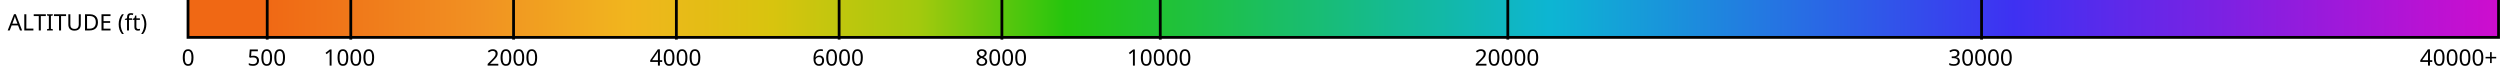
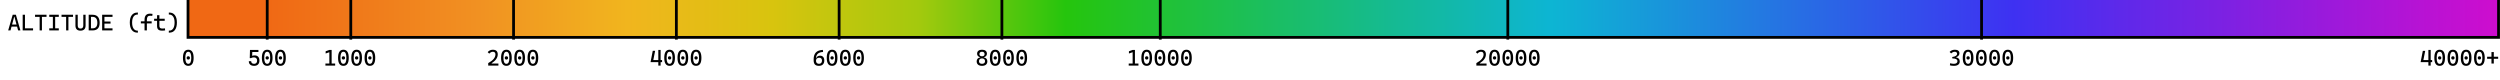
<svg xmlns="http://www.w3.org/2000/svg" viewBox="10.6 0 896.2 28.39" version="1.1" id="svg66">
  <defs id="defs10">
    <style id="style1">.cls-1{fill:url(#linear-gradient);}.cls-2{fill:none;stroke:#000;stroke-miterlimit:10;}</style>
    <linearGradient id="linear-gradient" x1="77.89" y1="6.58" x2="906.28" y2="6.58" gradientUnits="userSpaceOnUse">
      <stop offset="0.033" stop-color="hsl(23, 88%, 51%)" id="stop1" />
      <stop offset="0.066" stop-color="hsl(26, 88%, 52%)" id="stop2" />
      <stop offset="0.126" stop-color="hsl(32, 88%, 54%)" id="stop3" />
      <stop offset="0.19" stop-color="hsl(43, 88%, 53%)" id="stop4" />
      <stop offset="0.253" stop-color="hsl(54, 88%, 45%)" id="stop5" />
      <stop offset="0.316" stop-color="hsl(72, 88%, 42%)" id="stop6" />
      <stop offset="0.38" stop-color="hsl(112, 88%, 41%)" id="stop7" />
      <stop offset="0.59" stop-color="hsl(189, 88%, 44%)" id="stop8" />
      <stop offset="0.79" stop-color="hsl(244, 88%, 57%)" id="stop9" />
      <stop offset="1" stop-color="hsl(300, 88%, 43%)" id="stop10" />
    </linearGradient>
  </defs>
  <g id="Layer_2" data-name="Layer 2">
    <g id="REDESIGN" style="display:inline">
      <rect class="cls-1" x="77.89" width="828.4" height="13.17" id="rect10" y="0" />
      <polyline class="cls-2" points="78 0 78 13.4 906.28 13.4 906.28 0" id="polyline10" />
      <line class="cls-2" x1="720.95" x2="720.95" y2="14.19" id="line16" y1="0" />
      <line class="cls-2" x1="551.12" x2="551.12" y2="14.19" id="line21" y1="0" />
      <line class="cls-2" x1="426.53" x2="426.53" y2="14.19" id="line26" y1="0" />
      <line class="cls-2" x1="369.76" x2="369.76" y2="14.19" id="line31" y1="0" />
      <line class="cls-2" x1="311.41" x2="311.41" y2="14.19" id="line35" y1="0" />
      <line class="cls-2" x1="253.06" x2="253.06" y2="14.19" id="line39" y1="0" />
      <line class="cls-2" x1="194.7" x2="194.7" y2="14.19" id="line43" y1="0" />
      <line class="cls-2" x1="136.35" x2="136.35" y2="14.19" id="line47" y1="0" />
      <line class="cls-2" x1="106.39" x2="106.39" y2="14.19" id="line51" y1="0" />
    </g>
  </g>
  <g id="layer1">
-     <text xml:space="preserve" style="font-style:normal;font-variant:normal;font-weight:normal;font-stretch:normal;font-size:8.102px;font-family:'Cascadia Code';-inkscape-font-specification:'Cascadia Code';fill:#000000;stroke-width:1.669" x="13.352" y="10.909" id="text66">
-       <tspan id="tspan66" x="13.352" y="10.909" style="stroke-width:1.669">ALTITUDE (ft)</tspan>
-     </text>
-     <text xml:space="preserve" style="font-style:normal;font-variant:normal;font-weight:normal;font-stretch:normal;font-size:8.102px;font-family:'Cascadia Code';-inkscape-font-specification:'Cascadia Code';fill:#000000;stroke-width:1.669" x="75.725" y="23.524" id="text66-0">
-       <tspan id="tspan66-0" x="75.725" y="23.524" style="stroke-width:1.669">0</tspan>
-     </text>
-     <text xml:space="preserve" style="font-style:normal;font-variant:normal;font-weight:normal;font-stretch:normal;font-size:8.102px;font-family:'Cascadia Code';-inkscape-font-specification:'Cascadia Code';fill:#000000;stroke-width:1.669" x="99.271" y="23.524" id="text67">
-       <tspan id="tspan67" x="99.271" y="23.524" style="stroke-width:1.669">500</tspan>
-     </text>
-     <text xml:space="preserve" style="font-style:normal;font-variant:normal;font-weight:normal;font-stretch:normal;font-size:8.102px;font-family:'Cascadia Code';-inkscape-font-specification:'Cascadia Code';fill:#000000;stroke-width:1.669" x="126.583" y="23.524" id="text68">
-       <tspan id="tspan68" x="126.583" y="23.524" style="stroke-width:1.669">1000</tspan>
-     </text>
-     <text xml:space="preserve" style="font-style:normal;font-variant:normal;font-weight:normal;font-stretch:normal;font-size:8.102px;font-family:'Cascadia Code';-inkscape-font-specification:'Cascadia Code';fill:#000000;stroke-width:1.669" x="185.015" y="23.524" id="text69">
-       <tspan id="tspan69" x="185.015" y="23.524" style="stroke-width:1.669">2000</tspan>
-     </text>
-     <text xml:space="preserve" style="font-style:normal;font-variant:normal;font-weight:normal;font-stretch:normal;font-size:8.102px;font-family:'Cascadia Code';-inkscape-font-specification:'Cascadia Code';fill:#000000;stroke-width:1.669" x="243.518" y="23.523" id="text70" transform="scale(0.9999881,1.000012)">
-       <tspan id="tspan70" x="243.518" y="23.523" style="stroke-width:1.669">4000</tspan>
-     </text>
-     <text xml:space="preserve" style="font-style:normal;font-variant:normal;font-weight:normal;font-stretch:normal;font-size:8.102px;font-family:'Cascadia Code';-inkscape-font-specification:'Cascadia Code';fill:#000000;stroke-width:1.669" x="301.768" y="23.524" id="text71">
-       <tspan id="tspan71" x="301.768" y="23.524" style="stroke-width:1.669">6000</tspan>
-     </text>
-     <text xml:space="preserve" style="font-style:normal;font-variant:normal;font-weight:normal;font-stretch:normal;font-size:8.102px;font-family:'Cascadia Code';-inkscape-font-specification:'Cascadia Code';fill:#000000;stroke-width:1.669" x="360.257" y="23.524" id="text72">
-       <tspan id="tspan72" x="360.257" y="23.524" style="stroke-width:1.669">8000</tspan>
-     </text>
-     <text xml:space="preserve" style="font-style:normal;font-variant:normal;font-weight:normal;font-stretch:normal;font-size:8.102px;font-family:'Cascadia Code';-inkscape-font-specification:'Cascadia Code';fill:#000000;stroke-width:1.669" x="414.548" y="23.524" id="text73">
-       <tspan id="tspan73" x="414.548" y="23.524" style="stroke-width:1.669">10000</tspan>
-     </text>
-     <text xml:space="preserve" style="font-style:normal;font-variant:normal;font-weight:normal;font-stretch:normal;font-size:8.102px;font-family:'Cascadia Code';-inkscape-font-specification:'Cascadia Code';fill:#000000;stroke-width:1.669" x="539.247" y="23.524" id="text74">
-       <tspan id="tspan74" x="539.247" y="23.524" style="stroke-width:1.669">20000</tspan>
-     </text>
-     <text xml:space="preserve" style="font-style:normal;font-variant:normal;font-weight:normal;font-stretch:normal;font-size:8.102px;font-family:'Cascadia Code';-inkscape-font-specification:'Cascadia Code';fill:#000000;stroke-width:1.669" x="709.004" y="23.524" id="text75">
-       <tspan id="tspan75" x="709.004" y="23.524" style="stroke-width:1.669">30000</tspan>
-     </text>
-     <text xml:space="preserve" style="font-style:normal;font-variant:normal;font-weight:normal;font-stretch:normal;font-size:8.102px;font-family:'Cascadia Code';-inkscape-font-specification:'Cascadia Code';fill:#000000;stroke-width:1.669" x="878.05" y="23.524" id="text76">
-       <tspan id="tspan76" x="878.05" y="23.524" style="stroke-width:1.669">40000+</tspan>
-     </text>
+     <path d="m 13.53,10.909 1.622,-5.618 h 1.147 l 1.622,5.618 H 17.091 L 16.723,9.54 h -1.994 l -0.368,1.369 z m 1.4,-2.12 h 1.59 L 15.762,5.972 h -0.071 z m 3.802,2.12 V 5.291 h 0.823 v 4.866 h 2.896 v 0.752 z m 6.077,0 V 6.043 H 23.163 V 5.291 h 4.114 v 0.752 h -1.646 v 4.866 z m 3.45,0 v -0.752 h 1.294 V 6.043 H 28.259 V 5.291 h 3.418 v 0.752 h -1.302 v 4.114 h 1.302 v 0.752 z m 6.045,0 V 6.043 H 32.658 V 5.291 h 4.114 v 0.752 h -1.646 v 4.866 z m 5.143,0.079 q -1.804,0 -1.804,-1.883 V 5.291 h 0.823 v 3.814 q 0,0.562 0.241,0.847 0.241,0.285 0.756,0.285 0.997,0 0.997,-1.131 V 5.291 h 0.823 v 3.814 q 0,0.942 -0.467,1.412 -0.467,0.471 -1.369,0.471 z m 2.943,-0.079 V 5.291 h 1.361 q 2.571,0 2.571,2.888 0,2.73 -2.571,2.73 z m 0.823,-0.752 h 0.538 q 1.741,0 1.741,-1.978 0,-2.136 -1.741,-2.136 h -0.538 z m 4.004,0.752 V 5.291 h 3.719 v 0.752 h -2.896 v 1.677 h 2.184 v 0.752 h -2.184 v 1.685 h 2.896 v 0.752 z m 12.62,0.791 q -1.286,0 -1.998,-0.945 -0.708,-0.949 -0.708,-2.678 0,-1.705 0.708,-2.639 0.712,-0.938 1.998,-0.938 h 0.19 V 5.212 H 59.915 q -0.938,0 -1.448,0.752 -0.506,0.752 -0.506,2.113 0,1.385 0.506,2.148 0.51,0.764 1.448,0.764 h 0.111 v 0.712 z m 2.579,-0.791 V 8.377 h -1.321 v -0.736 h 1.321 V 7.071 q 0,-2.176 1.986,-2.176 0.451,0 0.87,0.079 l -0.087,0.728 q -0.249,-0.032 -0.439,-0.044 -0.19,-0.012 -0.368,-0.012 -1.124,0 -1.124,1.385 v 0.609 h 1.717 v 0.736 h -1.717 v 2.532 z m 6.29,0.079 q -0.953,0 -1.381,-0.396 -0.423,-0.396 -0.423,-1.266 V 7.451 h -1.052 v -0.736 h 1.052 V 5.449 h 0.839 v 1.266 h 1.907 v 0.736 H 67.74 V 9.287 q 0,0.498 0.241,0.724 0.245,0.225 0.803,0.225 0.198,0 0.419,-0.02 0.222,-0.024 0.506,-0.059 l 0.095,0.736 q -0.277,0.047 -0.542,0.071 -0.261,0.024 -0.558,0.024 z m 2.413,0.712 v -0.712 h 0.111 q 0.938,0 1.444,-0.764 0.51,-0.764 0.51,-2.148 0,-1.361 -0.51,-2.113 Q 72.167,5.212 71.229,5.212 H 71.119 V 4.5 h 0.19 q 1.29,0 1.998,0.938 0.708,0.934 0.708,2.639 0,1.729 -0.708,2.678 -0.708,0.945 -1.998,0.945 z" id="text66" style="font-size:8.102px;font-family:'Cascadia Code';-inkscape-font-specification:'Cascadia Code';stroke-width:1.669" aria-label="ALTITUDE (ft)" />
+     <path d="m 78.098,23.603 q -1.915,0 -1.915,-2.848 0,-2.927 1.915,-2.927 1.915,0 1.915,2.927 0,2.848 -1.915,2.848 z m 0,-0.728 q 1.068,0 1.068,-2.12 0,-2.2 -1.068,-2.2 -1.068,0 -1.068,2.2 0,2.12 1.068,2.12 z m 0,-1.527 q -0.265,0 -0.431,-0.162 -0.162,-0.166 -0.162,-0.431 0,-0.269 0.162,-0.431 0.166,-0.162 0.431,-0.162 0.269,0 0.431,0.162 0.162,0.162 0.162,0.431 0,0.265 -0.162,0.431 -0.162,0.162 -0.431,0.162 z" id="text66-0" style="font-size:8.102px;font-family:'Cascadia Code';-inkscape-font-specification:'Cascadia Code';stroke-width:1.669" aria-label="0" />
+     <path d="m 101.7,23.603 q -0.91,0 -1.408,-0.431 -0.498,-0.435 -0.498,-1.222 h 0.847 q 0,0.439 0.277,0.684 0.277,0.241 0.791,0.241 0.506,0 0.783,-0.305 0.277,-0.305 0.277,-0.858 0,-0.542 -0.301,-0.839 -0.301,-0.301 -0.855,-0.301 -0.554,0 -1.036,0.261 h -0.443 l 0.079,-2.927 h 3.03 v 0.736 h -2.207 l -0.043,1.361 q 0.225,-0.083 0.447,-0.111 0.226,-0.032 0.451,-0.032 0.815,0 1.262,0.483 0.447,0.483 0.447,1.369 0,0.902 -0.498,1.396 -0.495,0.495 -1.4,0.495 z m 4.692,0 q -1.915,0 -1.915,-2.848 0,-2.927 1.915,-2.927 1.915,0 1.915,2.927 0,2.848 -1.915,2.848 z m 0,-0.728 q 1.068,0 1.068,-2.12 0,-2.2 -1.068,-2.2 -1.068,0 -1.068,2.2 0,2.12 1.068,2.12 z m 0,-1.527 q -0.265,0 -0.431,-0.162 -0.162,-0.166 -0.162,-0.431 0,-0.269 0.162,-0.431 0.166,-0.162 0.431,-0.162 0.269,0 0.431,0.162 0.162,0.162 0.162,0.431 0,0.265 -0.162,0.431 -0.162,0.162 -0.431,0.162 z m 4.747,2.255 q -1.915,0 -1.915,-2.848 0,-2.927 1.915,-2.927 1.915,0 1.915,2.927 0,2.848 -1.915,2.848 z m 0,-0.728 q 1.068,0 1.068,-2.12 0,-2.2 -1.068,-2.2 -1.068,0 -1.068,2.2 0,2.12 1.068,2.12 z m 0,-1.527 q -0.265,0 -0.431,-0.162 -0.162,-0.166 -0.162,-0.431 0,-0.269 0.162,-0.431 0.166,-0.162 0.431,-0.162 0.269,0 0.431,0.162 0.162,0.162 0.162,0.431 0,0.265 -0.162,0.431 -0.162,0.162 -0.431,0.162 z" id="text67" style="font-size:8.102px;font-family:'Cascadia Code';-inkscape-font-specification:'Cascadia Code';stroke-width:1.669" aria-label="500" />
+     <path d="m 127.256,23.524 v -0.752 h 1.408 v -4.051 l -1.329,0.459 v -0.799 l 1.329,-0.475 h 0.823 v 4.866 h 1.258 v 0.752 z m 6.448,0.079 q -1.915,0 -1.915,-2.848 0,-2.927 1.915,-2.927 1.915,0 1.915,2.927 0,2.848 -1.915,2.848 z m 0,-0.728 q 1.068,0 1.068,-2.12 0,-2.2 -1.068,-2.2 -1.068,0 -1.068,2.2 0,2.12 1.068,2.12 z m 0,-1.527 q -0.265,0 -0.431,-0.162 -0.162,-0.166 -0.162,-0.431 0,-0.269 0.162,-0.431 0.166,-0.162 0.431,-0.162 0.269,0 0.431,0.162 0.162,0.162 0.162,0.431 0,0.265 -0.162,0.431 -0.162,0.162 -0.431,0.162 z m 4.747,2.255 q -1.915,0 -1.915,-2.848 0,-2.927 1.915,-2.927 1.915,0 1.915,2.927 0,2.848 -1.915,2.848 z m 0,-0.728 q 1.068,0 1.068,-2.12 0,-2.2 -1.068,-2.2 -1.068,0 -1.068,2.2 0,2.12 1.068,2.12 z m 0,-1.527 q -0.265,0 -0.431,-0.162 -0.162,-0.166 -0.162,-0.431 0,-0.269 0.162,-0.431 0.166,-0.162 0.431,-0.162 0.269,0 0.431,0.162 0.162,0.162 0.162,0.431 0,0.265 -0.162,0.431 -0.162,0.162 -0.431,0.162 z m 4.747,2.255 q -1.915,0 -1.915,-2.848 0,-2.927 1.915,-2.927 1.915,0 1.915,2.927 0,2.848 -1.915,2.848 z m 0,-0.728 q 1.068,0 1.068,-2.12 0,-2.2 -1.068,-2.2 -1.068,0 -1.068,2.2 0,2.12 1.068,2.12 z m 0,-1.527 q -0.265,0 -0.431,-0.162 -0.162,-0.166 -0.162,-0.431 0,-0.269 0.162,-0.431 0.166,-0.162 0.431,-0.162 0.269,0 0.431,0.162 0.162,0.162 0.162,0.431 0,0.265 -0.162,0.431 -0.162,0.162 -0.431,0.162 z" id="text68" style="font-size:8.102px;font-family:'Cascadia Code';-inkscape-font-specification:'Cascadia Code';stroke-width:1.669" aria-label="1000" />
+     <path d="m 185.617,23.524 v -0.902 q 1.302,-0.72 1.942,-1.495 0.645,-0.779 0.645,-1.606 0,-0.965 -0.957,-0.965 -0.32,0 -0.669,0.186 -0.348,0.186 -0.597,0.495 l -0.546,-0.542 q 0.273,-0.392 0.775,-0.629 0.502,-0.237 1.052,-0.237 1.772,0 1.772,1.693 0,0.851 -0.542,1.634 -0.538,0.779 -1.642,1.499 v 0.119 h 2.421 v 0.752 z m 6.52,0.079 q -1.915,0 -1.915,-2.848 0,-2.927 1.915,-2.927 1.915,0 1.915,2.927 0,2.848 -1.915,2.848 z m 0,-0.728 q 1.068,0 1.068,-2.12 0,-2.2 -1.068,-2.2 -1.068,0 -1.068,2.2 0,2.12 1.068,2.12 z m 0,-1.527 q -0.265,0 -0.431,-0.162 -0.162,-0.166 -0.162,-0.431 0,-0.269 0.162,-0.431 0.166,-0.162 0.431,-0.162 0.269,0 0.431,0.162 0.162,0.162 0.162,0.431 0,0.265 -0.162,0.431 -0.162,0.162 -0.431,0.162 z m 4.747,2.255 q -1.915,0 -1.915,-2.848 0,-2.927 1.915,-2.927 1.915,0 1.915,2.927 0,2.848 -1.915,2.848 z m 0,-0.728 q 1.068,0 1.068,-2.12 0,-2.2 -1.068,-2.2 -1.068,0 -1.068,2.2 0,2.12 1.068,2.12 z m 0,-1.527 q -0.265,0 -0.431,-0.162 -0.162,-0.166 -0.162,-0.431 0,-0.269 0.162,-0.431 0.166,-0.162 0.431,-0.162 0.269,0 0.431,0.162 0.162,0.162 0.162,0.431 0,0.265 -0.162,0.431 -0.162,0.162 -0.431,0.162 z m 4.747,2.255 q -1.915,0 -1.915,-2.848 0,-2.927 1.915,-2.927 1.915,0 1.915,2.927 0,2.848 -1.915,2.848 z m 0,-0.728 q 1.068,0 1.068,-2.12 0,-2.2 -1.068,-2.2 -1.068,0 -1.068,2.2 0,2.12 1.068,2.12 z m 0,-1.527 q -0.265,0 -0.431,-0.162 -0.162,-0.166 -0.162,-0.431 0,-0.269 0.162,-0.431 0.166,-0.162 0.431,-0.162 0.269,0 0.431,0.162 0.162,0.162 0.162,0.431 0,0.265 -0.162,0.431 -0.162,0.162 -0.431,0.162 z" id="text69" style="font-size:8.102px;font-family:'Cascadia Code';-inkscape-font-specification:'Cascadia Code';stroke-width:1.669" aria-label="2000" />
+     <path d="m 243.811,22.265 0.791,-4.043 h 0.855 l -0.653,3.307 h 1.792 V 17.906 h 0.823 v 3.624 h 0.53 v 0.736 h -0.53 v 1.258 h -0.823 v -1.258 z m 6.828,1.337 q -1.915,0 -1.915,-2.848 0,-2.927 1.915,-2.927 1.915,0 1.915,2.927 0,2.848 -1.915,2.848 z m 0,-0.728 q 1.068,0 1.068,-2.12 0,-2.2 -1.068,-2.2 -1.068,0 -1.068,2.2 0,2.12 1.068,2.12 z m 0,-1.527 q -0.265,0 -0.431,-0.162 -0.162,-0.166 -0.162,-0.431 0,-0.269 0.162,-0.431 0.166,-0.162 0.431,-0.162 0.269,0 0.431,0.162 0.162,0.162 0.162,0.431 0,0.265 -0.162,0.431 -0.162,0.162 -0.431,0.162 z m 4.747,2.255 q -1.915,0 -1.915,-2.848 0,-2.927 1.915,-2.927 1.915,0 1.915,2.927 0,2.848 -1.915,2.848 z m 0,-0.728 q 1.068,0 1.068,-2.12 0,-2.2 -1.068,-2.2 -1.068,0 -1.068,2.2 0,2.12 1.068,2.12 z m 0,-1.527 q -0.265,0 -0.431,-0.162 -0.162,-0.166 -0.162,-0.431 0,-0.269 0.162,-0.431 0.166,-0.162 0.431,-0.162 0.269,0 0.431,0.162 0.162,0.162 0.162,0.431 0,0.265 -0.162,0.431 -0.162,0.162 -0.431,0.162 z m 4.747,2.255 q -1.915,0 -1.915,-2.848 0,-2.927 1.915,-2.927 1.915,0 1.915,2.927 0,2.848 -1.915,2.848 z m 0,-0.728 q 1.068,0 1.068,-2.12 0,-2.2 -1.068,-2.2 -1.068,0 -1.068,2.2 0,2.12 1.068,2.12 z m 0,-1.527 q -0.265,0 -0.431,-0.162 -0.162,-0.166 -0.162,-0.431 0,-0.269 0.162,-0.431 0.166,-0.162 0.431,-0.162 0.269,0 0.431,0.162 0.162,0.162 0.162,0.431 0,0.265 -0.162,0.431 -0.162,0.162 -0.431,0.162 z" id="text70" style="font-size:8.102px;font-family:'Cascadia Code';-inkscape-font-specification:'Cascadia Code';stroke-width:1.669" transform="scale(0.9999881,1.000012)" aria-label="4000" />
+     <path d="m 304.173,23.603 q -0.977,0 -1.44,-0.487 -0.459,-0.487 -0.459,-1.515 v -0.348 q 0,-1.61 0.815,-2.449 0.819,-0.839 2.492,-0.922 l 0.079,0.752 q -2.504,0.107 -2.508,2.247 h 0.071 q 0.119,-0.439 0.471,-0.676 0.356,-0.241 0.866,-0.241 0.736,0 1.135,0.455 0.4,0.455 0.4,1.286 0,0.894 -0.51,1.396 -0.506,0.502 -1.412,0.502 z m 0.028,-0.728 q 0.502,0 0.783,-0.309 0.281,-0.313 0.281,-0.862 0,-0.487 -0.261,-0.748 -0.257,-0.265 -0.74,-0.265 -0.55,0 -0.847,0.285 -0.297,0.285 -0.297,0.807 0,0.514 0.285,0.803 0.285,0.289 0.795,0.289 z m 4.688,0.728 q -1.915,0 -1.915,-2.848 0,-2.927 1.915,-2.927 1.915,0 1.915,2.927 0,2.848 -1.915,2.848 z m 0,-0.728 q 1.068,0 1.068,-2.12 0,-2.2 -1.068,-2.2 -1.068,0 -1.068,2.2 0,2.12 1.068,2.12 z m 0,-1.527 q -0.265,0 -0.431,-0.162 -0.162,-0.166 -0.162,-0.431 0,-0.269 0.162,-0.431 0.166,-0.162 0.431,-0.162 0.269,0 0.431,0.162 0.162,0.162 0.162,0.431 0,0.265 -0.162,0.431 -0.162,0.162 -0.431,0.162 z m 4.747,2.255 q -1.915,0 -1.915,-2.848 0,-2.927 1.915,-2.927 1.915,0 1.915,2.927 0,2.848 -1.915,2.848 z m 0,-0.728 q 1.068,0 1.068,-2.12 0,-2.2 -1.068,-2.2 -1.068,0 -1.068,2.2 0,2.12 1.068,2.12 z m 0,-1.527 q -0.265,0 -0.431,-0.162 -0.162,-0.166 -0.162,-0.431 0,-0.269 0.162,-0.431 0.166,-0.162 0.431,-0.162 0.269,0 0.431,0.162 0.162,0.162 0.162,0.431 0,0.265 -0.162,0.431 -0.162,0.162 -0.431,0.162 z m 4.747,2.255 q -1.915,0 -1.915,-2.848 0,-2.927 1.915,-2.927 1.915,0 1.915,2.927 0,2.848 -1.915,2.848 z m 0,-0.728 q 1.068,0 1.068,-2.12 0,-2.2 -1.068,-2.2 -1.068,0 -1.068,2.2 0,2.12 1.068,2.12 z m 0,-1.527 q -0.265,0 -0.431,-0.162 -0.162,-0.166 -0.162,-0.431 0,-0.269 0.162,-0.431 0.166,-0.162 0.431,-0.162 0.269,0 0.431,0.162 0.162,0.162 0.162,0.431 0,0.265 -0.162,0.431 -0.162,0.162 -0.431,0.162 z" id="text71" style="font-size:8.102px;font-family:'Cascadia Code';-inkscape-font-specification:'Cascadia Code';stroke-width:1.669" aria-label="6000" />
+     <path d="m 362.63,23.603 q -0.914,0 -1.416,-0.423 -0.498,-0.427 -0.498,-1.199 0,-0.566 0.324,-0.93 0.328,-0.364 0.934,-0.487 v -0.059 q -0.53,-0.119 -0.815,-0.439 -0.285,-0.32 -0.285,-0.815 0,-0.676 0.459,-1.048 0.463,-0.376 1.298,-0.376 0.839,0 1.298,0.376 0.459,0.372 0.459,1.048 0,0.491 -0.285,0.811 -0.281,0.32 -0.807,0.443 v 0.059 q 0.601,0.127 0.926,0.491 0.324,0.36 0.324,0.926 0,0.771 -0.502,1.199 -0.498,0.423 -1.412,0.423 z m 0,-0.728 q 0.518,0 0.799,-0.245 0.285,-0.245 0.285,-0.688 0,-0.475 -0.285,-0.74 -0.281,-0.265 -0.799,-0.265 -0.518,0 -0.803,0.265 -0.281,0.265 -0.281,0.74 0,0.443 0.281,0.688 0.285,0.245 0.803,0.245 z m 0,-2.698 q 0.443,0 0.684,-0.202 0.241,-0.206 0.241,-0.566 0,-0.411 -0.241,-0.633 -0.241,-0.222 -0.684,-0.222 -0.443,0 -0.684,0.222 -0.241,0.222 -0.241,0.633 0,0.36 0.241,0.566 0.241,0.202 0.684,0.202 z m 4.747,3.426 q -1.915,0 -1.915,-2.848 0,-2.927 1.915,-2.927 1.915,0 1.915,2.927 0,2.848 -1.915,2.848 z m 0,-0.728 q 1.068,0 1.068,-2.12 0,-2.2 -1.068,-2.2 -1.068,0 -1.068,2.2 0,2.12 1.068,2.12 z m 0,-1.527 q -0.265,0 -0.431,-0.162 -0.162,-0.166 -0.162,-0.431 0,-0.269 0.162,-0.431 0.166,-0.162 0.431,-0.162 0.269,0 0.431,0.162 0.162,0.162 0.162,0.431 0,0.265 -0.162,0.431 -0.162,0.162 -0.431,0.162 z m 4.747,2.255 q -1.915,0 -1.915,-2.848 0,-2.927 1.915,-2.927 1.915,0 1.915,2.927 0,2.848 -1.915,2.848 z m 0,-0.728 q 1.068,0 1.068,-2.12 0,-2.2 -1.068,-2.2 -1.068,0 -1.068,2.2 0,2.12 1.068,2.12 z m 0,-1.527 q -0.265,0 -0.431,-0.162 -0.162,-0.166 -0.162,-0.431 0,-0.269 0.162,-0.431 0.166,-0.162 0.431,-0.162 0.269,0 0.431,0.162 0.162,0.162 0.162,0.431 0,0.265 -0.162,0.431 -0.162,0.162 -0.431,0.162 z m 4.747,2.255 q -1.915,0 -1.915,-2.848 0,-2.927 1.915,-2.927 1.915,0 1.915,2.927 0,2.848 -1.915,2.848 z m 0,-0.728 q 1.068,0 1.068,-2.12 0,-2.2 -1.068,-2.2 -1.068,0 -1.068,2.2 0,2.12 1.068,2.12 z m 0,-1.527 q -0.265,0 -0.431,-0.162 -0.162,-0.166 -0.162,-0.431 0,-0.269 0.162,-0.431 0.166,-0.162 0.431,-0.162 0.269,0 0.431,0.162 0.162,0.162 0.162,0.431 0,0.265 -0.162,0.431 -0.162,0.162 -0.431,0.162 z" id="text72" style="font-size:8.102px;font-family:'Cascadia Code';-inkscape-font-specification:'Cascadia Code';stroke-width:1.669" aria-label="8000" />
+     <path d="m 415.221,23.524 v -0.752 h 1.408 v -4.051 l -1.329,0.459 v -0.799 l 1.329,-0.475 h 0.823 v 4.866 h 1.258 v 0.752 z m 6.448,0.079 q -1.915,0 -1.915,-2.848 0,-2.927 1.915,-2.927 1.915,0 1.915,2.927 0,2.848 -1.915,2.848 z m 0,-0.728 q 1.068,0 1.068,-2.12 0,-2.2 -1.068,-2.2 -1.068,0 -1.068,2.2 0,2.12 1.068,2.12 z m 0,-1.527 q -0.265,0 -0.431,-0.162 -0.162,-0.166 -0.162,-0.431 0,-0.269 0.162,-0.431 0.166,-0.162 0.431,-0.162 0.269,0 0.431,0.162 0.162,0.162 0.162,0.431 0,0.265 -0.162,0.431 -0.162,0.162 -0.431,0.162 z m 4.747,2.255 q -1.915,0 -1.915,-2.848 0,-2.927 1.915,-2.927 1.915,0 1.915,2.927 0,2.848 -1.915,2.848 z m 0,-0.728 q 1.068,0 1.068,-2.12 0,-2.2 -1.068,-2.2 -1.068,0 -1.068,2.2 0,2.12 1.068,2.12 z m 0,-1.527 q -0.265,0 -0.431,-0.162 -0.162,-0.166 -0.162,-0.431 0,-0.269 0.162,-0.431 0.166,-0.162 0.431,-0.162 0.269,0 0.431,0.162 0.162,0.162 0.162,0.431 0,0.265 -0.162,0.431 -0.162,0.162 -0.431,0.162 z m 4.747,2.255 q -1.915,0 -1.915,-2.848 0,-2.927 1.915,-2.927 1.915,0 1.915,2.927 0,2.848 -1.915,2.848 z m 0,-0.728 q 1.068,0 1.068,-2.12 0,-2.2 -1.068,-2.2 -1.068,0 -1.068,2.2 0,2.12 1.068,2.12 z m 0,-1.527 q -0.265,0 -0.431,-0.162 -0.162,-0.166 -0.162,-0.431 0,-0.269 0.162,-0.431 0.166,-0.162 0.431,-0.162 0.269,0 0.431,0.162 0.162,0.162 0.162,0.431 0,0.265 -0.162,0.431 -0.162,0.162 -0.431,0.162 z m 4.747,2.255 q -1.915,0 -1.915,-2.848 0,-2.927 1.915,-2.927 1.915,0 1.915,2.927 0,2.848 -1.915,2.848 z m 0,-0.728 q 1.068,0 1.068,-2.12 0,-2.2 -1.068,-2.2 -1.068,0 -1.068,2.2 0,2.12 1.068,2.12 z m 0,-1.527 q -0.265,0 -0.431,-0.162 -0.162,-0.166 -0.162,-0.431 0,-0.269 0.162,-0.431 0.166,-0.162 0.431,-0.162 0.269,0 0.431,0.162 0.162,0.162 0.162,0.431 0,0.265 -0.162,0.431 -0.162,0.162 -0.431,0.162 z" id="text73" style="font-size:8.102px;font-family:'Cascadia Code';-inkscape-font-specification:'Cascadia Code';stroke-width:1.669" aria-label="10000" />
+     <path d="m 539.848,23.524 v -0.902 q 1.302,-0.72 1.942,-1.495 0.645,-0.779 0.645,-1.606 0,-0.965 -0.957,-0.965 -0.32,0 -0.669,0.186 -0.348,0.186 -0.597,0.495 l -0.546,-0.542 q 0.273,-0.392 0.775,-0.629 0.502,-0.237 1.052,-0.237 1.772,0 1.772,1.693 0,0.851 -0.542,1.634 -0.538,0.779 -1.642,1.499 v 0.119 h 2.421 v 0.752 z m 6.52,0.079 q -1.915,0 -1.915,-2.848 0,-2.927 1.915,-2.927 1.915,0 1.915,2.927 0,2.848 -1.915,2.848 z m 0,-0.728 q 1.068,0 1.068,-2.12 0,-2.2 -1.068,-2.2 -1.068,0 -1.068,2.2 0,2.12 1.068,2.12 z m 0,-1.527 q -0.265,0 -0.431,-0.162 -0.162,-0.166 -0.162,-0.431 0,-0.269 0.162,-0.431 0.166,-0.162 0.431,-0.162 0.269,0 0.431,0.162 0.162,0.162 0.162,0.431 0,0.265 -0.162,0.431 -0.162,0.162 -0.431,0.162 z m 4.747,2.255 q -1.915,0 -1.915,-2.848 0,-2.927 1.915,-2.927 1.915,0 1.915,2.927 0,2.848 -1.915,2.848 z m 0,-0.728 q 1.068,0 1.068,-2.12 0,-2.2 -1.068,-2.2 -1.068,0 -1.068,2.2 0,2.12 1.068,2.12 z m 0,-1.527 q -0.265,0 -0.431,-0.162 -0.162,-0.166 -0.162,-0.431 0,-0.269 0.162,-0.431 0.166,-0.162 0.431,-0.162 0.269,0 0.431,0.162 0.162,0.162 0.162,0.431 0,0.265 -0.162,0.431 -0.162,0.162 -0.431,0.162 z m 4.747,2.255 q -1.915,0 -1.915,-2.848 0,-2.927 1.915,-2.927 1.915,0 1.915,2.927 0,2.848 -1.915,2.848 z m 0,-0.728 q 1.068,0 1.068,-2.12 0,-2.2 -1.068,-2.2 -1.068,0 -1.068,2.2 0,2.12 1.068,2.12 z m 0,-1.527 q -0.265,0 -0.431,-0.162 -0.162,-0.166 -0.162,-0.431 0,-0.269 0.162,-0.431 0.166,-0.162 0.431,-0.162 0.269,0 0.431,0.162 0.162,0.162 0.162,0.431 0,0.265 -0.162,0.431 -0.162,0.162 -0.431,0.162 z m 4.747,2.255 q -1.915,0 -1.915,-2.848 0,-2.927 1.915,-2.927 1.915,0 1.915,2.927 0,2.848 -1.915,2.848 z m 0,-0.728 q 1.068,0 1.068,-2.12 0,-2.2 -1.068,-2.2 -1.068,0 -1.068,2.2 0,2.12 1.068,2.12 z m 0,-1.527 q -0.265,0 -0.431,-0.162 -0.162,-0.166 -0.162,-0.431 0,-0.269 0.162,-0.431 0.166,-0.162 0.431,-0.162 0.269,0 0.431,0.162 0.162,0.162 0.162,0.431 0,0.265 -0.162,0.431 -0.162,0.162 -0.431,0.162 z" id="text74" style="font-size:8.102px;font-family:'Cascadia Code';-inkscape-font-specification:'Cascadia Code';stroke-width:1.669" aria-label="20000" />
+     <path d="m 711.037,23.603 q -0.435,0 -0.799,-0.051 -0.36,-0.051 -0.641,-0.138 l 0.099,-0.756 q 0.241,0.067 0.542,0.142 0.305,0.075 0.767,0.075 0.617,0 0.957,-0.245 0.34,-0.245 0.34,-0.688 0,-0.475 -0.435,-0.732 -0.435,-0.257 -1.234,-0.257 h -0.127 l -0.095,-0.514 q 0.934,-0.127 1.353,-0.423 0.419,-0.301 0.419,-0.732 0,-0.344 -0.226,-0.534 -0.222,-0.194 -0.637,-0.194 -0.301,0 -0.641,0.15 -0.336,0.15 -0.637,0.451 l -0.546,-0.542 q 0.364,-0.411 0.843,-0.597 0.479,-0.19 1.068,-0.19 0.767,0 1.187,0.328 0.419,0.324 0.419,0.93 0,0.506 -0.324,0.882 -0.324,0.372 -0.847,0.51 v 0.083 q 0.582,0.103 0.934,0.479 0.356,0.372 0.356,0.981 0,0.752 -0.55,1.167 -0.546,0.415 -1.547,0.415 z m 5.088,0 q -1.915,0 -1.915,-2.848 0,-2.927 1.915,-2.927 1.915,0 1.915,2.927 0,2.848 -1.915,2.848 z m 0,-0.728 q 1.068,0 1.068,-2.12 0,-2.2 -1.068,-2.2 -1.068,0 -1.068,2.2 0,2.12 1.068,2.12 z m 0,-1.527 q -0.265,0 -0.431,-0.162 -0.162,-0.166 -0.162,-0.431 0,-0.269 0.162,-0.431 0.166,-0.162 0.431,-0.162 0.269,0 0.431,0.162 0.162,0.162 0.162,0.431 0,0.265 -0.162,0.431 -0.162,0.162 -0.431,0.162 z m 4.747,2.255 q -1.915,0 -1.915,-2.848 0,-2.927 1.915,-2.927 1.915,0 1.915,2.927 0,2.848 -1.915,2.848 z m 0,-0.728 q 1.068,0 1.068,-2.12 0,-2.2 -1.068,-2.2 -1.068,0 -1.068,2.2 0,2.12 1.068,2.12 z m 0,-1.527 q -0.265,0 -0.431,-0.162 -0.162,-0.166 -0.162,-0.431 0,-0.269 0.162,-0.431 0.166,-0.162 0.431,-0.162 0.269,0 0.431,0.162 0.162,0.162 0.162,0.431 0,0.265 -0.162,0.431 -0.162,0.162 -0.431,0.162 z m 4.747,2.255 q -1.915,0 -1.915,-2.848 0,-2.927 1.915,-2.927 1.915,0 1.915,2.927 0,2.848 -1.915,2.848 z m 0,-0.728 q 1.068,0 1.068,-2.12 0,-2.2 -1.068,-2.2 -1.068,0 -1.068,2.2 0,2.12 1.068,2.12 z m 0,-1.527 q -0.265,0 -0.431,-0.162 -0.162,-0.166 -0.162,-0.431 0,-0.269 0.162,-0.431 0.166,-0.162 0.431,-0.162 0.269,0 0.431,0.162 0.162,0.162 0.162,0.431 0,0.265 -0.162,0.431 -0.162,0.162 -0.431,0.162 z m 4.747,2.255 q -1.915,0 -1.915,-2.848 0,-2.927 1.915,-2.927 1.915,0 1.915,2.927 0,2.848 -1.915,2.848 z m 0,-0.728 q 1.068,0 1.068,-2.12 0,-2.2 -1.068,-2.2 -1.068,0 -1.068,2.2 0,2.12 1.068,2.12 z m 0,-1.527 q -0.265,0 -0.431,-0.162 -0.162,-0.166 -0.162,-0.431 0,-0.269 0.162,-0.431 0.166,-0.162 0.431,-0.162 0.269,0 0.431,0.162 0.162,0.162 0.162,0.431 0,0.265 -0.162,0.431 -0.162,0.162 -0.431,0.162 z" id="text75" style="font-size:8.102px;font-family:'Cascadia Code';-inkscape-font-specification:'Cascadia Code';stroke-width:1.669" aria-label="30000" />
+     <path d="m 878.343,22.266 0.791,-4.043 h 0.855 l -0.653,3.307 h 1.792 v -3.624 h 0.823 v 3.624 h 0.53 v 0.736 h -0.53 v 1.258 h -0.823 v -1.258 z m 6.828,1.337 q -1.915,0 -1.915,-2.848 0,-2.927 1.915,-2.927 1.915,0 1.915,2.927 0,2.848 -1.915,2.848 z m 0,-0.728 q 1.068,0 1.068,-2.12 0,-2.2 -1.068,-2.2 -1.068,0 -1.068,2.2 0,2.12 1.068,2.12 z m 0,-1.527 q -0.265,0 -0.431,-0.162 -0.162,-0.166 -0.162,-0.431 0,-0.269 0.162,-0.431 0.166,-0.162 0.431,-0.162 0.269,0 0.431,0.162 0.162,0.162 0.162,0.431 0,0.265 -0.162,0.431 -0.162,0.162 -0.431,0.162 z m 4.747,2.255 q -1.915,0 -1.915,-2.848 0,-2.927 1.915,-2.927 1.915,0 1.915,2.927 0,2.848 -1.915,2.848 z m 0,-0.728 q 1.068,0 1.068,-2.12 0,-2.2 -1.068,-2.2 -1.068,0 -1.068,2.2 0,2.12 1.068,2.12 z m 0,-1.527 q -0.265,0 -0.431,-0.162 -0.162,-0.166 -0.162,-0.431 0,-0.269 0.162,-0.431 0.166,-0.162 0.431,-0.162 0.269,0 0.431,0.162 0.162,0.162 0.162,0.431 0,0.265 -0.162,0.431 -0.162,0.162 -0.431,0.162 z m 4.747,2.255 q -1.915,0 -1.915,-2.848 0,-2.927 1.915,-2.927 1.915,0 1.915,2.927 0,2.848 -1.915,2.848 z m 0,-0.728 q 1.068,0 1.068,-2.12 0,-2.2 -1.068,-2.2 -1.068,0 -1.068,2.2 0,2.12 1.068,2.12 z m 0,-1.527 q -0.265,0 -0.431,-0.162 -0.162,-0.166 -0.162,-0.431 0,-0.269 0.162,-0.431 0.166,-0.162 0.431,-0.162 0.269,0 0.431,0.162 0.162,0.162 0.162,0.431 0,0.265 -0.162,0.431 -0.162,0.162 -0.431,0.162 z m 4.747,2.255 q -1.915,0 -1.915,-2.848 0,-2.927 1.915,-2.927 1.915,0 1.915,2.927 0,2.848 -1.915,2.848 z m 0,-0.728 q 1.068,0 1.068,-2.12 0,-2.2 -1.068,-2.2 -1.068,0 -1.068,2.2 0,2.12 1.068,2.12 z m 0,-1.527 q -0.265,0 -0.431,-0.162 -0.162,-0.166 -0.162,-0.431 0,-0.269 0.162,-0.431 0.166,-0.162 0.431,-0.162 0.269,0 0.431,0.162 0.162,0.162 0.162,0.431 0,0.265 -0.162,0.431 -0.162,0.162 -0.431,0.162 z m 4.328,1.424 v -1.689 h -1.559 V 20.347 h 1.559 v -1.681 h 0.839 v 1.681 h 1.559 v 0.736 h -1.559 v 1.689 z" id="text76" style="font-size:8.102px;font-family:'Cascadia Code';-inkscape-font-specification:'Cascadia Code';stroke-width:1.669" aria-label="40000+" />
  </g>
</svg>
